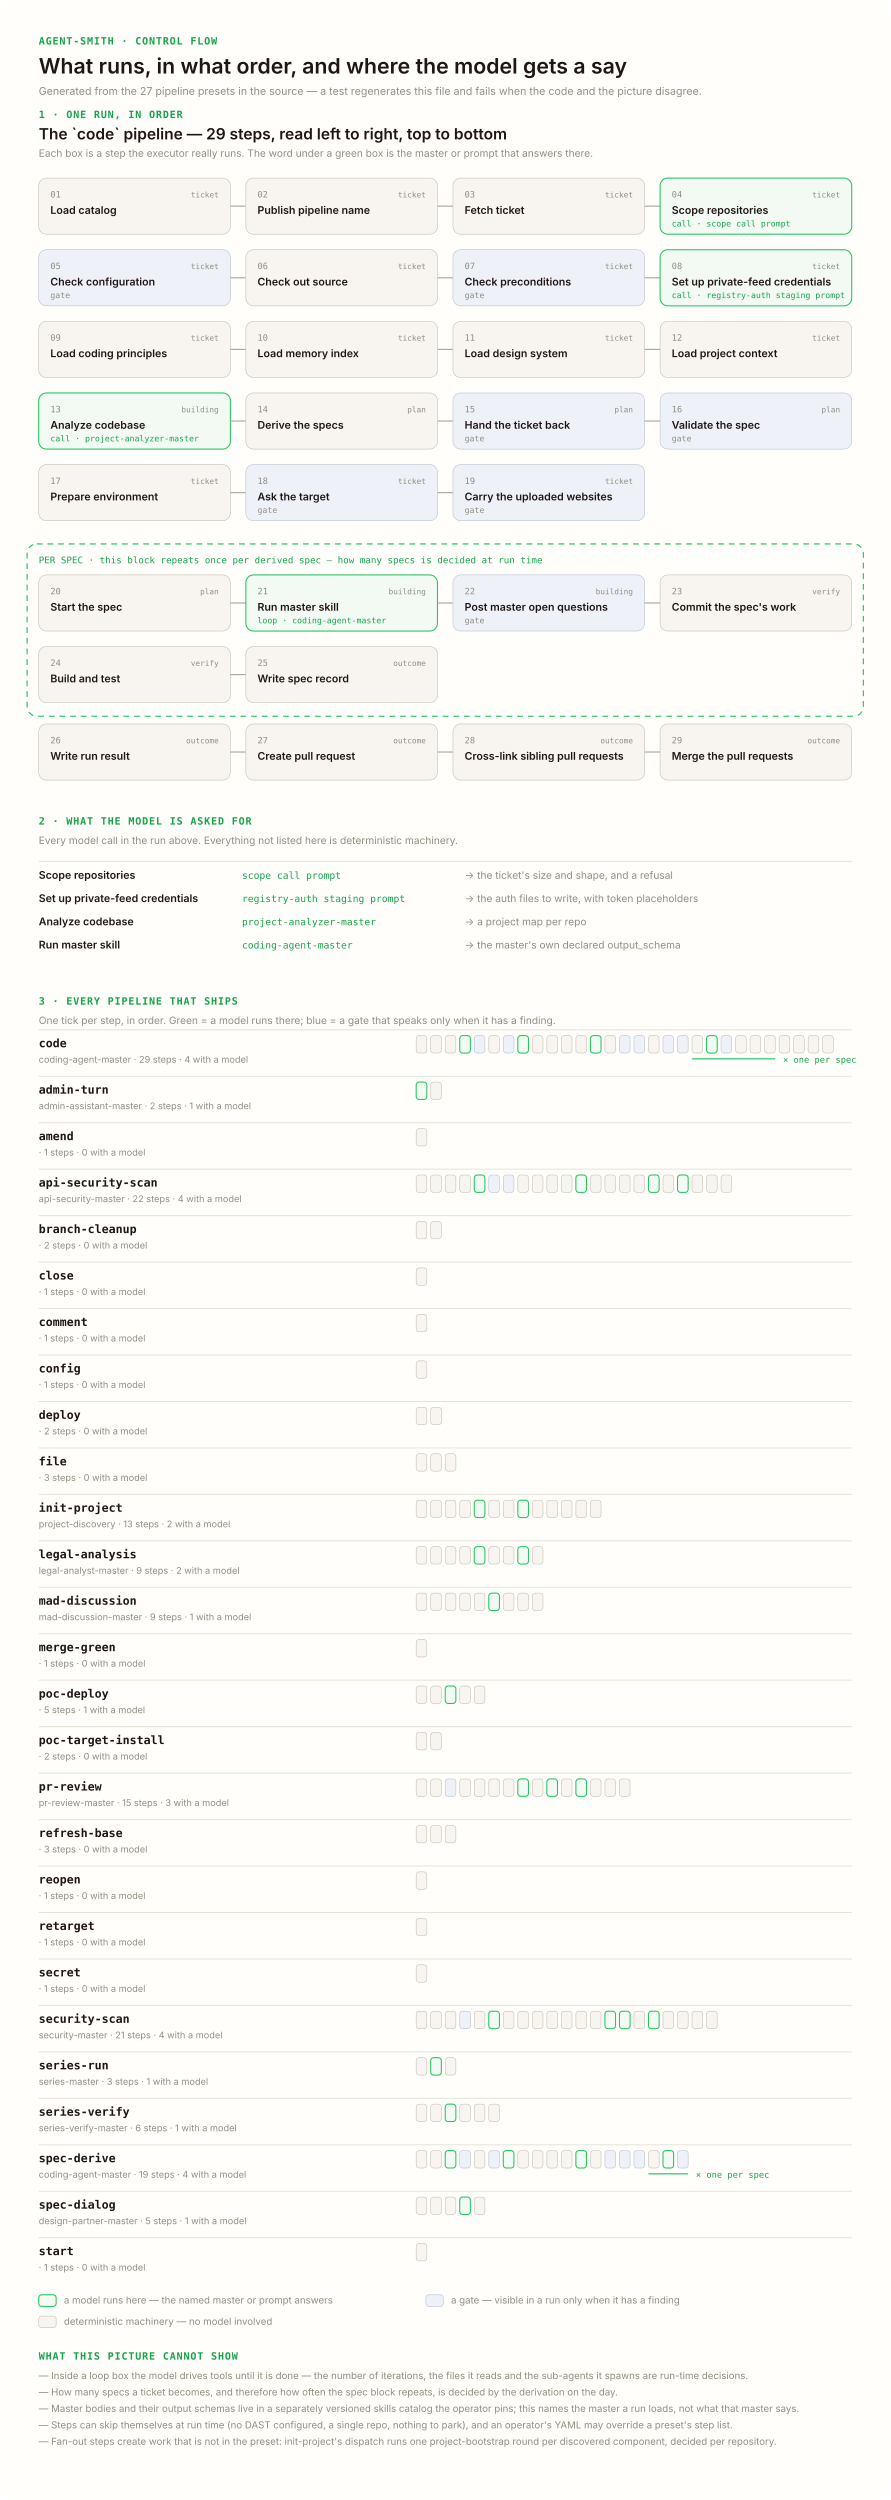
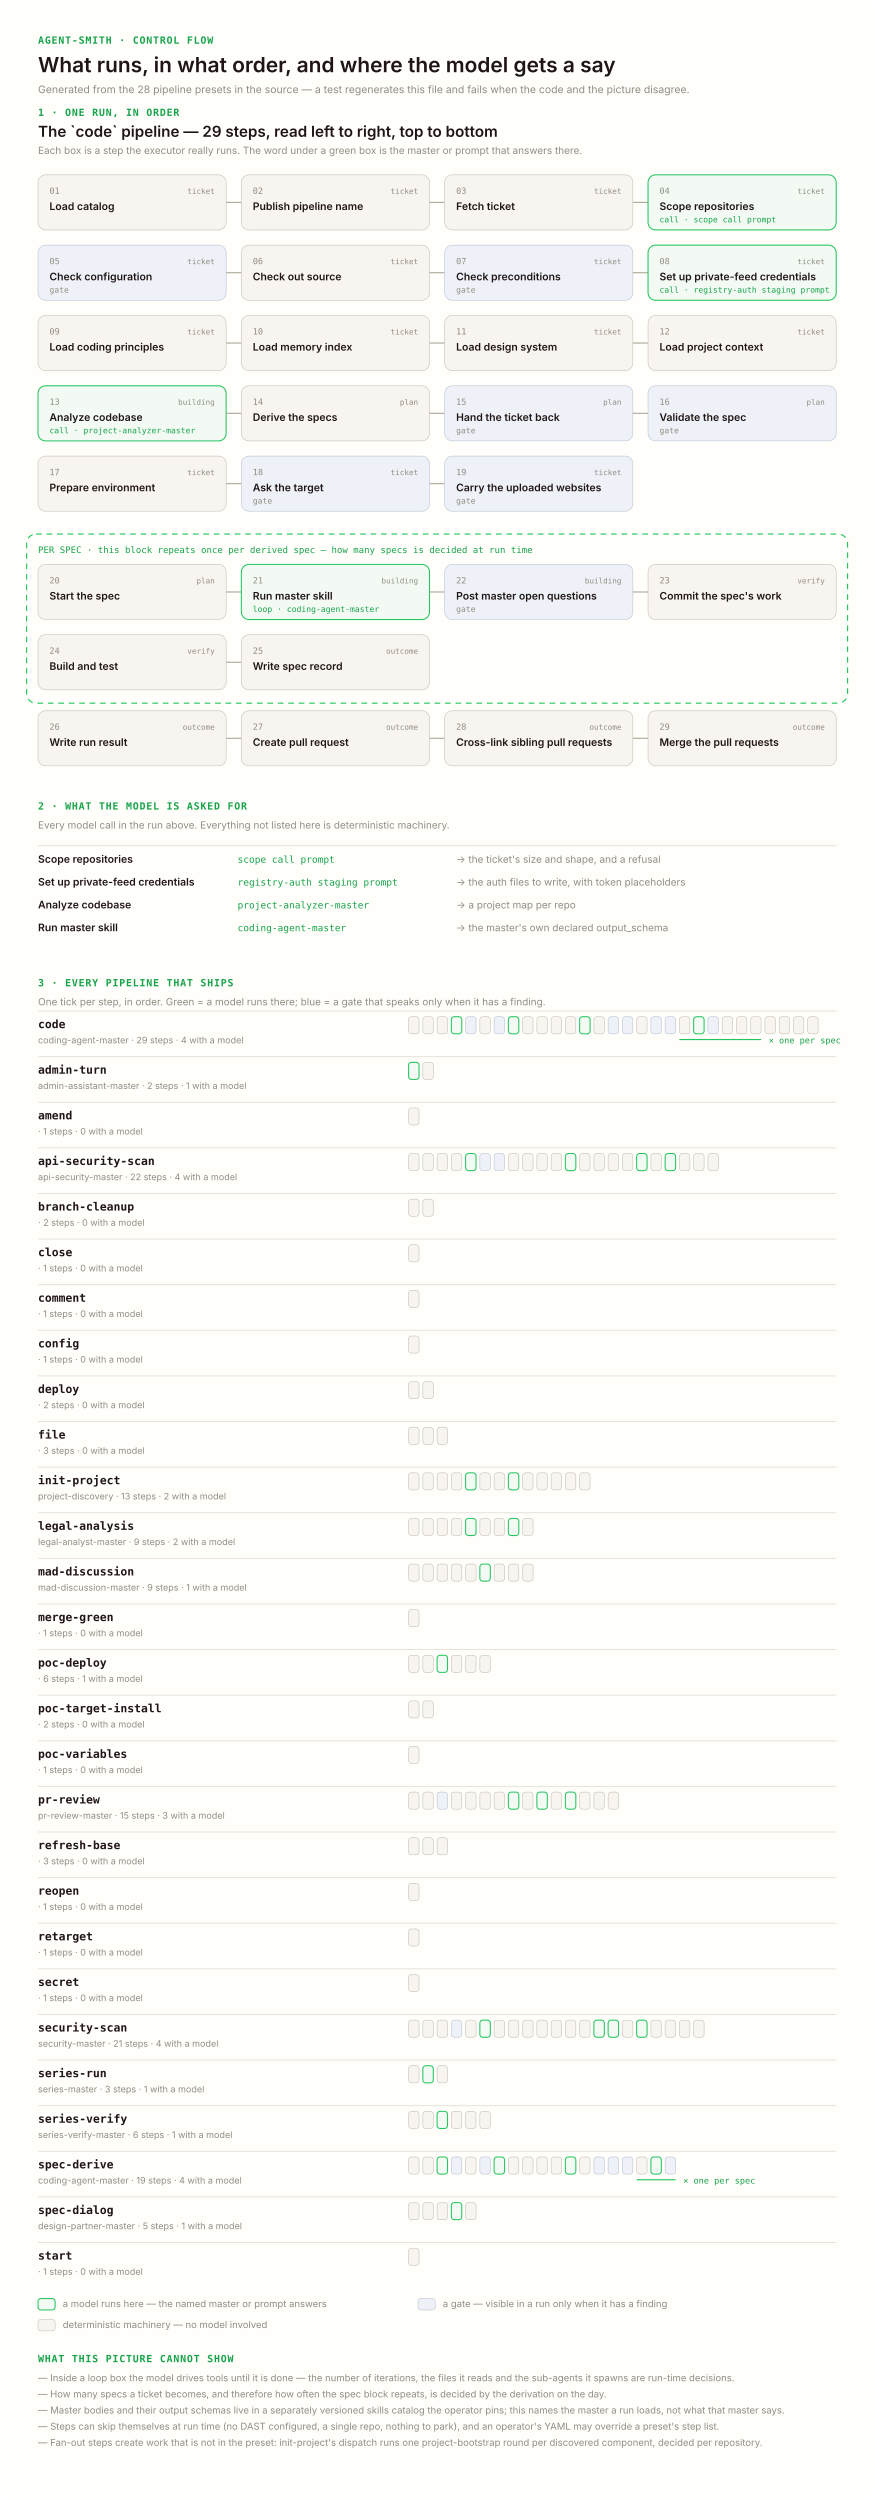
- <svg xmlns="http://www.w3.org/2000/svg" viewBox="0 0 920 2583" role="img" aria-labelledby="cf-title cf-desc">
+ <svg xmlns="http://www.w3.org/2000/svg" viewBox="0 0 920 2631" role="img" aria-labelledby="cf-title cf-desc">
  <style>
    .cf-bg        { fill: #fffefb; }
    .cf-surface   { fill: #f8f4f0; stroke: #c5c0b1; stroke-width: 0.6; }
    .cf-gate      { fill: #eef2f8; stroke: #b7c1d1; stroke-width: 0.6; }
    .cf-model     { fill: #f3faf4; stroke: #22c55e; stroke-width: 1.1; }
    .cf-block     { fill: none;    stroke: #22c55e; stroke-width: 1.2; stroke-dasharray: 6 5; }
    .cf-blockline { stroke: #22c55e; stroke-width: 1.2; }
    .cf-flow      { stroke: #b0a99a; stroke-width: 1.2; }
    .cf-rule      { stroke: #e6e2d8; stroke-width: 1; }
    .cf-text      { fill: #201515; font-family: 'Inter', system-ui, sans-serif; }
    .cf-mute      { fill: #8f8c80; font-family: 'Inter', system-ui, sans-serif; }
    .cf-mono      { fill: #201515; font-family: 'IBM Plex Mono', ui-monospace, monospace; }
    .cf-mono-mute { fill: #8f8c80; font-family: 'IBM Plex Mono', ui-monospace, monospace; }
    .cf-accent    { fill: #16a34a; font-family: 'IBM Plex Mono', ui-monospace, monospace; }
    .cf-tag       { fill: #16a34a; font-family: 'IBM Plex Mono', ui-monospace, monospace; letter-spacing: 0.8px; }
  </style>
-   <rect width="920" height="2583" rx="14" class="cf-bg" />
+   <rect width="920" height="2631" rx="14" class="cf-bg" />
  <text x="40" y="46" class="cf-tag" font-size="10.5" font-weight="600" text-anchor="start">AGENT-SMITH · CONTROL FLOW</text>
  <text x="40" y="76" class="cf-text" font-size="22" font-weight="600" text-anchor="start">What runs, in what order, and where the model gets a say</text>
-   <text x="40" y="98" class="cf-mute" font-size="11" font-weight="400" text-anchor="start">Generated from the 27 pipeline presets in the source — a test regenerates this file and fails when the code and the picture disagree.</text>
+   <text x="40" y="98" class="cf-mute" font-size="11" font-weight="400" text-anchor="start">Generated from the 28 pipeline presets in the source — a test regenerates this file and fails when the code and the picture disagree.</text>
  <text x="40" y="122" class="cf-tag" font-size="10.5" font-weight="600" text-anchor="start">1 · ONE RUN, IN ORDER</text>
  <text x="40" y="144" class="cf-text" font-size="16" font-weight="600" text-anchor="start">The `code` pipeline — 29 steps, read left to right, top to bottom</text>
  <text x="40" y="162" class="cf-mute" font-size="10.5" font-weight="400" text-anchor="start">Each box is a step the executor really runs. The word under a green box is the master or prompt that answers there.</text>
  <rect x="40" y="184" width="198" height="58" rx="8" class="cf-surface" />
  <text x="52" y="204" class="cf-mono-mute" font-size="9" font-weight="400" text-anchor="start">01</text>
  <text x="226" y="204" class="cf-mono-mute" font-size="8" font-weight="400" text-anchor="end">ticket</text>
  <text x="52" y="221" class="cf-text" font-size="11" font-weight="600" text-anchor="start">Load catalog</text>
  <line x1="238" y1="213" x2="254" y2="213" class="cf-flow" />
  <rect x="254" y="184" width="198" height="58" rx="8" class="cf-surface" />
  <text x="266" y="204" class="cf-mono-mute" font-size="9" font-weight="400" text-anchor="start">02</text>
  <text x="440" y="204" class="cf-mono-mute" font-size="8" font-weight="400" text-anchor="end">ticket</text>
  <text x="266" y="221" class="cf-text" font-size="11" font-weight="600" text-anchor="start">Publish pipeline name</text>
  <line x1="452" y1="213" x2="468" y2="213" class="cf-flow" />
  <rect x="468" y="184" width="198" height="58" rx="8" class="cf-surface" />
  <text x="480" y="204" class="cf-mono-mute" font-size="9" font-weight="400" text-anchor="start">03</text>
  <text x="654" y="204" class="cf-mono-mute" font-size="8" font-weight="400" text-anchor="end">ticket</text>
  <text x="480" y="221" class="cf-text" font-size="11" font-weight="600" text-anchor="start">Fetch ticket</text>
  <line x1="666" y1="213" x2="682" y2="213" class="cf-flow" />
  <rect x="682" y="184" width="198" height="58" rx="8" class="cf-model" />
  <text x="694" y="204" class="cf-mono-mute" font-size="9" font-weight="400" text-anchor="start">04</text>
  <text x="868" y="204" class="cf-mono-mute" font-size="8" font-weight="400" text-anchor="end">ticket</text>
  <text x="694" y="221" class="cf-text" font-size="11" font-weight="600" text-anchor="start">Scope repositories</text>
  <text x="694" y="234" class="cf-accent" font-size="8.5" font-weight="400" text-anchor="start">call · scope call prompt</text>
  <rect x="40" y="258" width="198" height="58" rx="8" class="cf-gate" />
  <text x="52" y="278" class="cf-mono-mute" font-size="9" font-weight="400" text-anchor="start">05</text>
  <text x="226" y="278" class="cf-mono-mute" font-size="8" font-weight="400" text-anchor="end">ticket</text>
  <text x="52" y="295" class="cf-text" font-size="11" font-weight="600" text-anchor="start">Check configuration</text>
  <text x="52" y="308" class="cf-mono-mute" font-size="8.5" font-weight="400" text-anchor="start">gate</text>
  <line x1="238" y1="287" x2="254" y2="287" class="cf-flow" />
  <rect x="254" y="258" width="198" height="58" rx="8" class="cf-surface" />
  <text x="266" y="278" class="cf-mono-mute" font-size="9" font-weight="400" text-anchor="start">06</text>
  <text x="440" y="278" class="cf-mono-mute" font-size="8" font-weight="400" text-anchor="end">ticket</text>
  <text x="266" y="295" class="cf-text" font-size="11" font-weight="600" text-anchor="start">Check out source</text>
  <line x1="452" y1="287" x2="468" y2="287" class="cf-flow" />
  <rect x="468" y="258" width="198" height="58" rx="8" class="cf-gate" />
  <text x="480" y="278" class="cf-mono-mute" font-size="9" font-weight="400" text-anchor="start">07</text>
  <text x="654" y="278" class="cf-mono-mute" font-size="8" font-weight="400" text-anchor="end">ticket</text>
  <text x="480" y="295" class="cf-text" font-size="11" font-weight="600" text-anchor="start">Check preconditions</text>
  <text x="480" y="308" class="cf-mono-mute" font-size="8.5" font-weight="400" text-anchor="start">gate</text>
  <line x1="666" y1="287" x2="682" y2="287" class="cf-flow" />
  <rect x="682" y="258" width="198" height="58" rx="8" class="cf-model" />
  <text x="694" y="278" class="cf-mono-mute" font-size="9" font-weight="400" text-anchor="start">08</text>
  <text x="868" y="278" class="cf-mono-mute" font-size="8" font-weight="400" text-anchor="end">ticket</text>
  <text x="694" y="295" class="cf-text" font-size="11" font-weight="600" text-anchor="start">Set up private-feed credentials</text>
  <text x="694" y="308" class="cf-accent" font-size="8.5" font-weight="400" text-anchor="start">call · registry-auth staging prompt</text>
  <rect x="40" y="332" width="198" height="58" rx="8" class="cf-surface" />
  <text x="52" y="352" class="cf-mono-mute" font-size="9" font-weight="400" text-anchor="start">09</text>
  <text x="226" y="352" class="cf-mono-mute" font-size="8" font-weight="400" text-anchor="end">ticket</text>
  <text x="52" y="369" class="cf-text" font-size="11" font-weight="600" text-anchor="start">Load coding principles</text>
  <line x1="238" y1="361" x2="254" y2="361" class="cf-flow" />
  <rect x="254" y="332" width="198" height="58" rx="8" class="cf-surface" />
  <text x="266" y="352" class="cf-mono-mute" font-size="9" font-weight="400" text-anchor="start">10</text>
  <text x="440" y="352" class="cf-mono-mute" font-size="8" font-weight="400" text-anchor="end">ticket</text>
  <text x="266" y="369" class="cf-text" font-size="11" font-weight="600" text-anchor="start">Load memory index</text>
  <line x1="452" y1="361" x2="468" y2="361" class="cf-flow" />
  <rect x="468" y="332" width="198" height="58" rx="8" class="cf-surface" />
  <text x="480" y="352" class="cf-mono-mute" font-size="9" font-weight="400" text-anchor="start">11</text>
  <text x="654" y="352" class="cf-mono-mute" font-size="8" font-weight="400" text-anchor="end">ticket</text>
  <text x="480" y="369" class="cf-text" font-size="11" font-weight="600" text-anchor="start">Load design system</text>
  <line x1="666" y1="361" x2="682" y2="361" class="cf-flow" />
  <rect x="682" y="332" width="198" height="58" rx="8" class="cf-surface" />
  <text x="694" y="352" class="cf-mono-mute" font-size="9" font-weight="400" text-anchor="start">12</text>
  <text x="868" y="352" class="cf-mono-mute" font-size="8" font-weight="400" text-anchor="end">ticket</text>
  <text x="694" y="369" class="cf-text" font-size="11" font-weight="600" text-anchor="start">Load project context</text>
  <rect x="40" y="406" width="198" height="58" rx="8" class="cf-model" />
  <text x="52" y="426" class="cf-mono-mute" font-size="9" font-weight="400" text-anchor="start">13</text>
  <text x="226" y="426" class="cf-mono-mute" font-size="8" font-weight="400" text-anchor="end">building</text>
  <text x="52" y="443" class="cf-text" font-size="11" font-weight="600" text-anchor="start">Analyze codebase</text>
  <text x="52" y="456" class="cf-accent" font-size="8.5" font-weight="400" text-anchor="start">call · project-analyzer-master</text>
  <line x1="238" y1="435" x2="254" y2="435" class="cf-flow" />
  <rect x="254" y="406" width="198" height="58" rx="8" class="cf-surface" />
  <text x="266" y="426" class="cf-mono-mute" font-size="9" font-weight="400" text-anchor="start">14</text>
  <text x="440" y="426" class="cf-mono-mute" font-size="8" font-weight="400" text-anchor="end">plan</text>
  <text x="266" y="443" class="cf-text" font-size="11" font-weight="600" text-anchor="start">Derive the specs</text>
  <line x1="452" y1="435" x2="468" y2="435" class="cf-flow" />
  <rect x="468" y="406" width="198" height="58" rx="8" class="cf-gate" />
  <text x="480" y="426" class="cf-mono-mute" font-size="9" font-weight="400" text-anchor="start">15</text>
  <text x="654" y="426" class="cf-mono-mute" font-size="8" font-weight="400" text-anchor="end">plan</text>
  <text x="480" y="443" class="cf-text" font-size="11" font-weight="600" text-anchor="start">Hand the ticket back</text>
  <text x="480" y="456" class="cf-mono-mute" font-size="8.5" font-weight="400" text-anchor="start">gate</text>
  <line x1="666" y1="435" x2="682" y2="435" class="cf-flow" />
  <rect x="682" y="406" width="198" height="58" rx="8" class="cf-gate" />
  <text x="694" y="426" class="cf-mono-mute" font-size="9" font-weight="400" text-anchor="start">16</text>
  <text x="868" y="426" class="cf-mono-mute" font-size="8" font-weight="400" text-anchor="end">plan</text>
  <text x="694" y="443" class="cf-text" font-size="11" font-weight="600" text-anchor="start">Validate the spec</text>
  <text x="694" y="456" class="cf-mono-mute" font-size="8.5" font-weight="400" text-anchor="start">gate</text>
  <rect x="40" y="480" width="198" height="58" rx="8" class="cf-surface" />
  <text x="52" y="500" class="cf-mono-mute" font-size="9" font-weight="400" text-anchor="start">17</text>
  <text x="226" y="500" class="cf-mono-mute" font-size="8" font-weight="400" text-anchor="end">ticket</text>
  <text x="52" y="517" class="cf-text" font-size="11" font-weight="600" text-anchor="start">Prepare environment</text>
  <line x1="238" y1="509" x2="254" y2="509" class="cf-flow" />
  <rect x="254" y="480" width="198" height="58" rx="8" class="cf-gate" />
  <text x="266" y="500" class="cf-mono-mute" font-size="9" font-weight="400" text-anchor="start">18</text>
  <text x="440" y="500" class="cf-mono-mute" font-size="8" font-weight="400" text-anchor="end">ticket</text>
  <text x="266" y="517" class="cf-text" font-size="11" font-weight="600" text-anchor="start">Ask the target</text>
  <text x="266" y="530" class="cf-mono-mute" font-size="8.5" font-weight="400" text-anchor="start">gate</text>
  <line x1="452" y1="509" x2="468" y2="509" class="cf-flow" />
  <rect x="468" y="480" width="198" height="58" rx="8" class="cf-gate" />
  <text x="480" y="500" class="cf-mono-mute" font-size="9" font-weight="400" text-anchor="start">19</text>
  <text x="654" y="500" class="cf-mono-mute" font-size="8" font-weight="400" text-anchor="end">ticket</text>
  <text x="480" y="517" class="cf-text" font-size="11" font-weight="600" text-anchor="start">Carry the uploaded websites</text>
  <text x="480" y="530" class="cf-mono-mute" font-size="8.5" font-weight="400" text-anchor="start">gate</text>
  <rect x="28" y="562" width="864" height="178" rx="10" class="cf-block" />
  <text x="40" y="582" class="cf-accent" font-size="9.5" font-weight="400" text-anchor="start">PER SPEC · this block repeats once per derived spec — how many specs is decided at run time</text>
  <rect x="40" y="594" width="198" height="58" rx="8" class="cf-surface" />
  <text x="52" y="614" class="cf-mono-mute" font-size="9" font-weight="400" text-anchor="start">20</text>
  <text x="226" y="614" class="cf-mono-mute" font-size="8" font-weight="400" text-anchor="end">plan</text>
  <text x="52" y="631" class="cf-text" font-size="11" font-weight="600" text-anchor="start">Start the spec</text>
  <line x1="238" y1="623" x2="254" y2="623" class="cf-flow" />
  <rect x="254" y="594" width="198" height="58" rx="8" class="cf-model" />
  <text x="266" y="614" class="cf-mono-mute" font-size="9" font-weight="400" text-anchor="start">21</text>
  <text x="440" y="614" class="cf-mono-mute" font-size="8" font-weight="400" text-anchor="end">building</text>
  <text x="266" y="631" class="cf-text" font-size="11" font-weight="600" text-anchor="start">Run master skill</text>
  <text x="266" y="644" class="cf-accent" font-size="8.5" font-weight="400" text-anchor="start">loop · coding-agent-master</text>
  <line x1="452" y1="623" x2="468" y2="623" class="cf-flow" />
  <rect x="468" y="594" width="198" height="58" rx="8" class="cf-gate" />
  <text x="480" y="614" class="cf-mono-mute" font-size="9" font-weight="400" text-anchor="start">22</text>
  <text x="654" y="614" class="cf-mono-mute" font-size="8" font-weight="400" text-anchor="end">building</text>
  <text x="480" y="631" class="cf-text" font-size="11" font-weight="600" text-anchor="start">Post master open questions</text>
  <text x="480" y="644" class="cf-mono-mute" font-size="8.5" font-weight="400" text-anchor="start">gate</text>
  <line x1="666" y1="623" x2="682" y2="623" class="cf-flow" />
  <rect x="682" y="594" width="198" height="58" rx="8" class="cf-surface" />
  <text x="694" y="614" class="cf-mono-mute" font-size="9" font-weight="400" text-anchor="start">23</text>
  <text x="868" y="614" class="cf-mono-mute" font-size="8" font-weight="400" text-anchor="end">verify</text>
  <text x="694" y="631" class="cf-text" font-size="11" font-weight="600" text-anchor="start">Commit the spec's work</text>
  <rect x="40" y="668" width="198" height="58" rx="8" class="cf-surface" />
  <text x="52" y="688" class="cf-mono-mute" font-size="9" font-weight="400" text-anchor="start">24</text>
  <text x="226" y="688" class="cf-mono-mute" font-size="8" font-weight="400" text-anchor="end">verify</text>
  <text x="52" y="705" class="cf-text" font-size="11" font-weight="600" text-anchor="start">Build and test</text>
  <line x1="238" y1="697" x2="254" y2="697" class="cf-flow" />
  <rect x="254" y="668" width="198" height="58" rx="8" class="cf-surface" />
  <text x="266" y="688" class="cf-mono-mute" font-size="9" font-weight="400" text-anchor="start">25</text>
  <text x="440" y="688" class="cf-mono-mute" font-size="8" font-weight="400" text-anchor="end">outcome</text>
  <text x="266" y="705" class="cf-text" font-size="11" font-weight="600" text-anchor="start">Write spec record</text>
  <rect x="40" y="748" width="198" height="58" rx="8" class="cf-surface" />
  <text x="52" y="768" class="cf-mono-mute" font-size="9" font-weight="400" text-anchor="start">26</text>
  <text x="226" y="768" class="cf-mono-mute" font-size="8" font-weight="400" text-anchor="end">outcome</text>
  <text x="52" y="785" class="cf-text" font-size="11" font-weight="600" text-anchor="start">Write run result</text>
  <line x1="238" y1="777" x2="254" y2="777" class="cf-flow" />
  <rect x="254" y="748" width="198" height="58" rx="8" class="cf-surface" />
  <text x="266" y="768" class="cf-mono-mute" font-size="9" font-weight="400" text-anchor="start">27</text>
  <text x="440" y="768" class="cf-mono-mute" font-size="8" font-weight="400" text-anchor="end">outcome</text>
  <text x="266" y="785" class="cf-text" font-size="11" font-weight="600" text-anchor="start">Create pull request</text>
  <line x1="452" y1="777" x2="468" y2="777" class="cf-flow" />
  <rect x="468" y="748" width="198" height="58" rx="8" class="cf-surface" />
  <text x="480" y="768" class="cf-mono-mute" font-size="9" font-weight="400" text-anchor="start">28</text>
  <text x="654" y="768" class="cf-mono-mute" font-size="8" font-weight="400" text-anchor="end">outcome</text>
  <text x="480" y="785" class="cf-text" font-size="11" font-weight="600" text-anchor="start">Cross-link sibling pull requests</text>
  <line x1="666" y1="777" x2="682" y2="777" class="cf-flow" />
  <rect x="682" y="748" width="198" height="58" rx="8" class="cf-surface" />
  <text x="694" y="768" class="cf-mono-mute" font-size="9" font-weight="400" text-anchor="start">29</text>
  <text x="868" y="768" class="cf-mono-mute" font-size="8" font-weight="400" text-anchor="end">outcome</text>
  <text x="694" y="785" class="cf-text" font-size="11" font-weight="600" text-anchor="start">Merge the pull requests</text>
  <text x="40" y="852" class="cf-tag" font-size="10.5" font-weight="600" text-anchor="start">2 · WHAT THE MODEL IS ASKED FOR</text>
  <text x="40" y="872" class="cf-mute" font-size="10.5" font-weight="400" text-anchor="start">Every model call in the run above. Everything not listed here is deterministic machinery.</text>
  <line x1="40" y1="890" x2="880" y2="890" class="cf-rule" />
  <text x="40" y="908" class="cf-text" font-size="11" font-weight="600" text-anchor="start">Scope repositories</text>
  <text x="250" y="908" class="cf-accent" font-size="10" font-weight="400" text-anchor="start">scope call prompt</text>
  <text x="480" y="908" class="cf-mute" font-size="10.5" font-weight="400" text-anchor="start">→ the ticket's size and shape, and a refusal</text>
  <text x="40" y="932" class="cf-text" font-size="11" font-weight="600" text-anchor="start">Set up private-feed credentials</text>
  <text x="250" y="932" class="cf-accent" font-size="10" font-weight="400" text-anchor="start">registry-auth staging prompt</text>
  <text x="480" y="932" class="cf-mute" font-size="10.5" font-weight="400" text-anchor="start">→ the auth files to write, with token placeholders</text>
  <text x="40" y="956" class="cf-text" font-size="11" font-weight="600" text-anchor="start">Analyze codebase</text>
  <text x="250" y="956" class="cf-accent" font-size="10" font-weight="400" text-anchor="start">project-analyzer-master</text>
  <text x="480" y="956" class="cf-mute" font-size="10.5" font-weight="400" text-anchor="start">→ a project map per repo</text>
  <text x="40" y="980" class="cf-text" font-size="11" font-weight="600" text-anchor="start">Run master skill</text>
  <text x="250" y="980" class="cf-accent" font-size="10" font-weight="400" text-anchor="start">coding-agent-master</text>
  <text x="480" y="980" class="cf-mute" font-size="10.5" font-weight="400" text-anchor="start">→ the master's own declared output_schema</text>
  <text x="40" y="1038" class="cf-tag" font-size="10.5" font-weight="600" text-anchor="start">3 · EVERY PIPELINE THAT SHIPS</text>
  <text x="40" y="1058" class="cf-mute" font-size="10.5" font-weight="400" text-anchor="start">One tick per step, in order. Green = a model runs there; blue = a gate that speaks only when it has a finding.</text>
  <line x1="40" y1="1064" x2="880" y2="1064" class="cf-rule" />
  <text x="40" y="1082" class="cf-mono" font-size="12" font-weight="600" text-anchor="start">code</text>
  <text x="40" y="1098" class="cf-mute" font-size="9.5" font-weight="400" text-anchor="start">coding-agent-master · 29 steps · 4 with a model</text>
  <rect x="430" y="1070" width="11" height="18" rx="3" class="cf-surface" />
  <rect x="445" y="1070" width="11" height="18" rx="3" class="cf-surface" />
  <rect x="460" y="1070" width="11" height="18" rx="3" class="cf-surface" />
  <rect x="475" y="1070" width="11" height="18" rx="3" class="cf-model" />
  <rect x="490" y="1070" width="11" height="18" rx="3" class="cf-gate" />
  <rect x="505" y="1070" width="11" height="18" rx="3" class="cf-surface" />
  <rect x="520" y="1070" width="11" height="18" rx="3" class="cf-gate" />
  <rect x="535" y="1070" width="11" height="18" rx="3" class="cf-model" />
  <rect x="550" y="1070" width="11" height="18" rx="3" class="cf-surface" />
  <rect x="565" y="1070" width="11" height="18" rx="3" class="cf-surface" />
  <rect x="580" y="1070" width="11" height="18" rx="3" class="cf-surface" />
  <rect x="595" y="1070" width="11" height="18" rx="3" class="cf-surface" />
  <rect x="610" y="1070" width="11" height="18" rx="3" class="cf-model" />
  <rect x="625" y="1070" width="11" height="18" rx="3" class="cf-surface" />
  <rect x="640" y="1070" width="11" height="18" rx="3" class="cf-gate" />
  <rect x="655" y="1070" width="11" height="18" rx="3" class="cf-gate" />
  <rect x="670" y="1070" width="11" height="18" rx="3" class="cf-surface" />
  <rect x="685" y="1070" width="11" height="18" rx="3" class="cf-gate" />
  <rect x="700" y="1070" width="11" height="18" rx="3" class="cf-gate" />
  <rect x="715" y="1070" width="11" height="18" rx="3" class="cf-surface" />
  <rect x="730" y="1070" width="11" height="18" rx="3" class="cf-model" />
  <rect x="745" y="1070" width="11" height="18" rx="3" class="cf-gate" />
  <rect x="760" y="1070" width="11" height="18" rx="3" class="cf-surface" />
  <rect x="775" y="1070" width="11" height="18" rx="3" class="cf-surface" />
  <rect x="790" y="1070" width="11" height="18" rx="3" class="cf-surface" />
  <rect x="805" y="1070" width="11" height="18" rx="3" class="cf-surface" />
  <rect x="820" y="1070" width="11" height="18" rx="3" class="cf-surface" />
  <rect x="835" y="1070" width="11" height="18" rx="3" class="cf-surface" />
  <rect x="850" y="1070" width="11" height="18" rx="3" class="cf-surface" />
  <line x1="715" y1="1094" x2="801" y2="1094" class="cf-blockline" />
  <text x="809" y="1098" class="cf-accent" font-size="9" font-weight="400" text-anchor="start">× one per spec</text>
  <line x1="40" y1="1112" x2="880" y2="1112" class="cf-rule" />
  <text x="40" y="1130" class="cf-mono" font-size="12" font-weight="600" text-anchor="start">admin-turn</text>
  <text x="40" y="1146" class="cf-mute" font-size="9.5" font-weight="400" text-anchor="start">admin-assistant-master · 2 steps · 1 with a model</text>
  <rect x="430" y="1118" width="11" height="18" rx="3" class="cf-model" />
  <rect x="445" y="1118" width="11" height="18" rx="3" class="cf-surface" />
  <line x1="40" y1="1160" x2="880" y2="1160" class="cf-rule" />
  <text x="40" y="1178" class="cf-mono" font-size="12" font-weight="600" text-anchor="start">amend</text>
  <text x="40" y="1194" class="cf-mute" font-size="9.5" font-weight="400" text-anchor="start"> · 1 steps · 0 with a model</text>
  <rect x="430" y="1166" width="11" height="18" rx="3" class="cf-surface" />
  <line x1="40" y1="1208" x2="880" y2="1208" class="cf-rule" />
  <text x="40" y="1226" class="cf-mono" font-size="12" font-weight="600" text-anchor="start">api-security-scan</text>
  <text x="40" y="1242" class="cf-mute" font-size="9.5" font-weight="400" text-anchor="start">api-security-master · 22 steps · 4 with a model</text>
  <rect x="430" y="1214" width="11" height="18" rx="3" class="cf-surface" />
  <rect x="445" y="1214" width="11" height="18" rx="3" class="cf-surface" />
  <rect x="460" y="1214" width="11" height="18" rx="3" class="cf-surface" />
  <rect x="475" y="1214" width="11" height="18" rx="3" class="cf-surface" />
  <rect x="490" y="1214" width="11" height="18" rx="3" class="cf-model" />
  <rect x="505" y="1214" width="11" height="18" rx="3" class="cf-gate" />
  <rect x="520" y="1214" width="11" height="18" rx="3" class="cf-gate" />
  <rect x="535" y="1214" width="11" height="18" rx="3" class="cf-surface" />
  <rect x="550" y="1214" width="11" height="18" rx="3" class="cf-surface" />
  <rect x="565" y="1214" width="11" height="18" rx="3" class="cf-surface" />
  <rect x="580" y="1214" width="11" height="18" rx="3" class="cf-surface" />
  <rect x="595" y="1214" width="11" height="18" rx="3" class="cf-model" />
  <rect x="610" y="1214" width="11" height="18" rx="3" class="cf-surface" />
  <rect x="625" y="1214" width="11" height="18" rx="3" class="cf-surface" />
  <rect x="640" y="1214" width="11" height="18" rx="3" class="cf-surface" />
  <rect x="655" y="1214" width="11" height="18" rx="3" class="cf-surface" />
  <rect x="670" y="1214" width="11" height="18" rx="3" class="cf-model" />
  <rect x="685" y="1214" width="11" height="18" rx="3" class="cf-surface" />
  <rect x="700" y="1214" width="11" height="18" rx="3" class="cf-model" />
  <rect x="715" y="1214" width="11" height="18" rx="3" class="cf-surface" />
  <rect x="730" y="1214" width="11" height="18" rx="3" class="cf-surface" />
  <rect x="745" y="1214" width="11" height="18" rx="3" class="cf-surface" />
  <line x1="40" y1="1256" x2="880" y2="1256" class="cf-rule" />
  <text x="40" y="1274" class="cf-mono" font-size="12" font-weight="600" text-anchor="start">branch-cleanup</text>
  <text x="40" y="1290" class="cf-mute" font-size="9.5" font-weight="400" text-anchor="start"> · 2 steps · 0 with a model</text>
  <rect x="430" y="1262" width="11" height="18" rx="3" class="cf-surface" />
  <rect x="445" y="1262" width="11" height="18" rx="3" class="cf-surface" />
  <line x1="40" y1="1304" x2="880" y2="1304" class="cf-rule" />
  <text x="40" y="1322" class="cf-mono" font-size="12" font-weight="600" text-anchor="start">close</text>
  <text x="40" y="1338" class="cf-mute" font-size="9.5" font-weight="400" text-anchor="start"> · 1 steps · 0 with a model</text>
  <rect x="430" y="1310" width="11" height="18" rx="3" class="cf-surface" />
  <line x1="40" y1="1352" x2="880" y2="1352" class="cf-rule" />
  <text x="40" y="1370" class="cf-mono" font-size="12" font-weight="600" text-anchor="start">comment</text>
  <text x="40" y="1386" class="cf-mute" font-size="9.5" font-weight="400" text-anchor="start"> · 1 steps · 0 with a model</text>
  <rect x="430" y="1358" width="11" height="18" rx="3" class="cf-surface" />
  <line x1="40" y1="1400" x2="880" y2="1400" class="cf-rule" />
  <text x="40" y="1418" class="cf-mono" font-size="12" font-weight="600" text-anchor="start">config</text>
  <text x="40" y="1434" class="cf-mute" font-size="9.5" font-weight="400" text-anchor="start"> · 1 steps · 0 with a model</text>
  <rect x="430" y="1406" width="11" height="18" rx="3" class="cf-surface" />
  <line x1="40" y1="1448" x2="880" y2="1448" class="cf-rule" />
  <text x="40" y="1466" class="cf-mono" font-size="12" font-weight="600" text-anchor="start">deploy</text>
  <text x="40" y="1482" class="cf-mute" font-size="9.5" font-weight="400" text-anchor="start"> · 2 steps · 0 with a model</text>
  <rect x="430" y="1454" width="11" height="18" rx="3" class="cf-surface" />
  <rect x="445" y="1454" width="11" height="18" rx="3" class="cf-surface" />
  <line x1="40" y1="1496" x2="880" y2="1496" class="cf-rule" />
  <text x="40" y="1514" class="cf-mono" font-size="12" font-weight="600" text-anchor="start">file</text>
  <text x="40" y="1530" class="cf-mute" font-size="9.5" font-weight="400" text-anchor="start"> · 3 steps · 0 with a model</text>
  <rect x="430" y="1502" width="11" height="18" rx="3" class="cf-surface" />
  <rect x="445" y="1502" width="11" height="18" rx="3" class="cf-surface" />
  <rect x="460" y="1502" width="11" height="18" rx="3" class="cf-surface" />
  <line x1="40" y1="1544" x2="880" y2="1544" class="cf-rule" />
  <text x="40" y="1562" class="cf-mono" font-size="12" font-weight="600" text-anchor="start">init-project</text>
  <text x="40" y="1578" class="cf-mute" font-size="9.5" font-weight="400" text-anchor="start">project-discovery · 13 steps · 2 with a model</text>
  <rect x="430" y="1550" width="11" height="18" rx="3" class="cf-surface" />
  <rect x="445" y="1550" width="11" height="18" rx="3" class="cf-surface" />
  <rect x="460" y="1550" width="11" height="18" rx="3" class="cf-surface" />
  <rect x="475" y="1550" width="11" height="18" rx="3" class="cf-surface" />
  <rect x="490" y="1550" width="11" height="18" rx="3" class="cf-model" />
  <rect x="505" y="1550" width="11" height="18" rx="3" class="cf-surface" />
  <rect x="520" y="1550" width="11" height="18" rx="3" class="cf-surface" />
  <rect x="535" y="1550" width="11" height="18" rx="3" class="cf-model" />
  <rect x="550" y="1550" width="11" height="18" rx="3" class="cf-surface" />
  <rect x="565" y="1550" width="11" height="18" rx="3" class="cf-surface" />
  <rect x="580" y="1550" width="11" height="18" rx="3" class="cf-surface" />
  <rect x="595" y="1550" width="11" height="18" rx="3" class="cf-surface" />
  <rect x="610" y="1550" width="11" height="18" rx="3" class="cf-surface" />
  <line x1="40" y1="1592" x2="880" y2="1592" class="cf-rule" />
  <text x="40" y="1610" class="cf-mono" font-size="12" font-weight="600" text-anchor="start">legal-analysis</text>
  <text x="40" y="1626" class="cf-mute" font-size="9.5" font-weight="400" text-anchor="start">legal-analyst-master · 9 steps · 2 with a model</text>
  <rect x="430" y="1598" width="11" height="18" rx="3" class="cf-surface" />
  <rect x="445" y="1598" width="11" height="18" rx="3" class="cf-surface" />
  <rect x="460" y="1598" width="11" height="18" rx="3" class="cf-surface" />
  <rect x="475" y="1598" width="11" height="18" rx="3" class="cf-surface" />
  <rect x="490" y="1598" width="11" height="18" rx="3" class="cf-model" />
  <rect x="505" y="1598" width="11" height="18" rx="3" class="cf-surface" />
  <rect x="520" y="1598" width="11" height="18" rx="3" class="cf-surface" />
  <rect x="535" y="1598" width="11" height="18" rx="3" class="cf-model" />
  <rect x="550" y="1598" width="11" height="18" rx="3" class="cf-surface" />
  <line x1="40" y1="1640" x2="880" y2="1640" class="cf-rule" />
  <text x="40" y="1658" class="cf-mono" font-size="12" font-weight="600" text-anchor="start">mad-discussion</text>
  <text x="40" y="1674" class="cf-mute" font-size="9.5" font-weight="400" text-anchor="start">mad-discussion-master · 9 steps · 1 with a model</text>
  <rect x="430" y="1646" width="11" height="18" rx="3" class="cf-surface" />
  <rect x="445" y="1646" width="11" height="18" rx="3" class="cf-surface" />
  <rect x="460" y="1646" width="11" height="18" rx="3" class="cf-surface" />
  <rect x="475" y="1646" width="11" height="18" rx="3" class="cf-surface" />
  <rect x="490" y="1646" width="11" height="18" rx="3" class="cf-surface" />
  <rect x="505" y="1646" width="11" height="18" rx="3" class="cf-model" />
  <rect x="520" y="1646" width="11" height="18" rx="3" class="cf-surface" />
  <rect x="535" y="1646" width="11" height="18" rx="3" class="cf-surface" />
  <rect x="550" y="1646" width="11" height="18" rx="3" class="cf-surface" />
  <line x1="40" y1="1688" x2="880" y2="1688" class="cf-rule" />
  <text x="40" y="1706" class="cf-mono" font-size="12" font-weight="600" text-anchor="start">merge-green</text>
  <text x="40" y="1722" class="cf-mute" font-size="9.5" font-weight="400" text-anchor="start"> · 1 steps · 0 with a model</text>
  <rect x="430" y="1694" width="11" height="18" rx="3" class="cf-surface" />
  <line x1="40" y1="1736" x2="880" y2="1736" class="cf-rule" />
  <text x="40" y="1754" class="cf-mono" font-size="12" font-weight="600" text-anchor="start">poc-deploy</text>
-   <text x="40" y="1770" class="cf-mute" font-size="9.5" font-weight="400" text-anchor="start"> · 5 steps · 1 with a model</text>
+   <text x="40" y="1770" class="cf-mute" font-size="9.5" font-weight="400" text-anchor="start"> · 6 steps · 1 with a model</text>
  <rect x="430" y="1742" width="11" height="18" rx="3" class="cf-surface" />
  <rect x="445" y="1742" width="11" height="18" rx="3" class="cf-surface" />
  <rect x="460" y="1742" width="11" height="18" rx="3" class="cf-model" />
  <rect x="475" y="1742" width="11" height="18" rx="3" class="cf-surface" />
  <rect x="490" y="1742" width="11" height="18" rx="3" class="cf-surface" />
+   <rect x="505" y="1742" width="11" height="18" rx="3" class="cf-surface" />
  <line x1="40" y1="1784" x2="880" y2="1784" class="cf-rule" />
  <text x="40" y="1802" class="cf-mono" font-size="12" font-weight="600" text-anchor="start">poc-target-install</text>
  <text x="40" y="1818" class="cf-mute" font-size="9.5" font-weight="400" text-anchor="start"> · 2 steps · 0 with a model</text>
  <rect x="430" y="1790" width="11" height="18" rx="3" class="cf-surface" />
  <rect x="445" y="1790" width="11" height="18" rx="3" class="cf-surface" />
  <line x1="40" y1="1832" x2="880" y2="1832" class="cf-rule" />
-   <text x="40" y="1850" class="cf-mono" font-size="12" font-weight="600" text-anchor="start">pr-review</text>
-   <text x="40" y="1866" class="cf-mute" font-size="9.5" font-weight="400" text-anchor="start">pr-review-master · 15 steps · 3 with a model</text>
+   <text x="40" y="1850" class="cf-mono" font-size="12" font-weight="600" text-anchor="start">poc-variables</text>
+   <text x="40" y="1866" class="cf-mute" font-size="9.5" font-weight="400" text-anchor="start"> · 1 steps · 0 with a model</text>
  <rect x="430" y="1838" width="11" height="18" rx="3" class="cf-surface" />
-   <rect x="445" y="1838" width="11" height="18" rx="3" class="cf-surface" />
-   <rect x="460" y="1838" width="11" height="18" rx="3" class="cf-gate" />
-   <rect x="475" y="1838" width="11" height="18" rx="3" class="cf-surface" />
-   <rect x="490" y="1838" width="11" height="18" rx="3" class="cf-surface" />
-   <rect x="505" y="1838" width="11" height="18" rx="3" class="cf-surface" />
-   <rect x="520" y="1838" width="11" height="18" rx="3" class="cf-surface" />
-   <rect x="535" y="1838" width="11" height="18" rx="3" class="cf-model" />
-   <rect x="550" y="1838" width="11" height="18" rx="3" class="cf-surface" />
-   <rect x="565" y="1838" width="11" height="18" rx="3" class="cf-model" />
-   <rect x="580" y="1838" width="11" height="18" rx="3" class="cf-surface" />
-   <rect x="595" y="1838" width="11" height="18" rx="3" class="cf-model" />
-   <rect x="610" y="1838" width="11" height="18" rx="3" class="cf-surface" />
-   <rect x="625" y="1838" width="11" height="18" rx="3" class="cf-surface" />
-   <rect x="640" y="1838" width="11" height="18" rx="3" class="cf-surface" />
  <line x1="40" y1="1880" x2="880" y2="1880" class="cf-rule" />
-   <text x="40" y="1898" class="cf-mono" font-size="12" font-weight="600" text-anchor="start">refresh-base</text>
-   <text x="40" y="1914" class="cf-mute" font-size="9.5" font-weight="400" text-anchor="start"> · 3 steps · 0 with a model</text>
+   <text x="40" y="1898" class="cf-mono" font-size="12" font-weight="600" text-anchor="start">pr-review</text>
+   <text x="40" y="1914" class="cf-mute" font-size="9.5" font-weight="400" text-anchor="start">pr-review-master · 15 steps · 3 with a model</text>
  <rect x="430" y="1886" width="11" height="18" rx="3" class="cf-surface" />
  <rect x="445" y="1886" width="11" height="18" rx="3" class="cf-surface" />
-   <rect x="460" y="1886" width="11" height="18" rx="3" class="cf-surface" />
+   <rect x="460" y="1886" width="11" height="18" rx="3" class="cf-gate" />
+   <rect x="475" y="1886" width="11" height="18" rx="3" class="cf-surface" />
+   <rect x="490" y="1886" width="11" height="18" rx="3" class="cf-surface" />
+   <rect x="505" y="1886" width="11" height="18" rx="3" class="cf-surface" />
+   <rect x="520" y="1886" width="11" height="18" rx="3" class="cf-surface" />
+   <rect x="535" y="1886" width="11" height="18" rx="3" class="cf-model" />
+   <rect x="550" y="1886" width="11" height="18" rx="3" class="cf-surface" />
+   <rect x="565" y="1886" width="11" height="18" rx="3" class="cf-model" />
+   <rect x="580" y="1886" width="11" height="18" rx="3" class="cf-surface" />
+   <rect x="595" y="1886" width="11" height="18" rx="3" class="cf-model" />
+   <rect x="610" y="1886" width="11" height="18" rx="3" class="cf-surface" />
+   <rect x="625" y="1886" width="11" height="18" rx="3" class="cf-surface" />
+   <rect x="640" y="1886" width="11" height="18" rx="3" class="cf-surface" />
  <line x1="40" y1="1928" x2="880" y2="1928" class="cf-rule" />
-   <text x="40" y="1946" class="cf-mono" font-size="12" font-weight="600" text-anchor="start">reopen</text>
-   <text x="40" y="1962" class="cf-mute" font-size="9.5" font-weight="400" text-anchor="start"> · 1 steps · 0 with a model</text>
+   <text x="40" y="1946" class="cf-mono" font-size="12" font-weight="600" text-anchor="start">refresh-base</text>
+   <text x="40" y="1962" class="cf-mute" font-size="9.5" font-weight="400" text-anchor="start"> · 3 steps · 0 with a model</text>
  <rect x="430" y="1934" width="11" height="18" rx="3" class="cf-surface" />
+   <rect x="445" y="1934" width="11" height="18" rx="3" class="cf-surface" />
+   <rect x="460" y="1934" width="11" height="18" rx="3" class="cf-surface" />
  <line x1="40" y1="1976" x2="880" y2="1976" class="cf-rule" />
-   <text x="40" y="1994" class="cf-mono" font-size="12" font-weight="600" text-anchor="start">retarget</text>
+   <text x="40" y="1994" class="cf-mono" font-size="12" font-weight="600" text-anchor="start">reopen</text>
  <text x="40" y="2010" class="cf-mute" font-size="9.5" font-weight="400" text-anchor="start"> · 1 steps · 0 with a model</text>
  <rect x="430" y="1982" width="11" height="18" rx="3" class="cf-surface" />
  <line x1="40" y1="2024" x2="880" y2="2024" class="cf-rule" />
-   <text x="40" y="2042" class="cf-mono" font-size="12" font-weight="600" text-anchor="start">secret</text>
+   <text x="40" y="2042" class="cf-mono" font-size="12" font-weight="600" text-anchor="start">retarget</text>
  <text x="40" y="2058" class="cf-mute" font-size="9.5" font-weight="400" text-anchor="start"> · 1 steps · 0 with a model</text>
  <rect x="430" y="2030" width="11" height="18" rx="3" class="cf-surface" />
  <line x1="40" y1="2072" x2="880" y2="2072" class="cf-rule" />
-   <text x="40" y="2090" class="cf-mono" font-size="12" font-weight="600" text-anchor="start">security-scan</text>
-   <text x="40" y="2106" class="cf-mute" font-size="9.5" font-weight="400" text-anchor="start">security-master · 21 steps · 4 with a model</text>
+   <text x="40" y="2090" class="cf-mono" font-size="12" font-weight="600" text-anchor="start">secret</text>
+   <text x="40" y="2106" class="cf-mute" font-size="9.5" font-weight="400" text-anchor="start"> · 1 steps · 0 with a model</text>
  <rect x="430" y="2078" width="11" height="18" rx="3" class="cf-surface" />
-   <rect x="445" y="2078" width="11" height="18" rx="3" class="cf-surface" />
-   <rect x="460" y="2078" width="11" height="18" rx="3" class="cf-surface" />
-   <rect x="475" y="2078" width="11" height="18" rx="3" class="cf-gate" />
-   <rect x="490" y="2078" width="11" height="18" rx="3" class="cf-surface" />
-   <rect x="505" y="2078" width="11" height="18" rx="3" class="cf-model" />
-   <rect x="520" y="2078" width="11" height="18" rx="3" class="cf-surface" />
-   <rect x="535" y="2078" width="11" height="18" rx="3" class="cf-surface" />
-   <rect x="550" y="2078" width="11" height="18" rx="3" class="cf-surface" />
-   <rect x="565" y="2078" width="11" height="18" rx="3" class="cf-surface" />
-   <rect x="580" y="2078" width="11" height="18" rx="3" class="cf-surface" />
-   <rect x="595" y="2078" width="11" height="18" rx="3" class="cf-surface" />
-   <rect x="610" y="2078" width="11" height="18" rx="3" class="cf-surface" />
-   <rect x="625" y="2078" width="11" height="18" rx="3" class="cf-model" />
-   <rect x="640" y="2078" width="11" height="18" rx="3" class="cf-model" />
-   <rect x="655" y="2078" width="11" height="18" rx="3" class="cf-surface" />
-   <rect x="670" y="2078" width="11" height="18" rx="3" class="cf-model" />
-   <rect x="685" y="2078" width="11" height="18" rx="3" class="cf-surface" />
-   <rect x="700" y="2078" width="11" height="18" rx="3" class="cf-surface" />
-   <rect x="715" y="2078" width="11" height="18" rx="3" class="cf-surface" />
-   <rect x="730" y="2078" width="11" height="18" rx="3" class="cf-surface" />
  <line x1="40" y1="2120" x2="880" y2="2120" class="cf-rule" />
-   <text x="40" y="2138" class="cf-mono" font-size="12" font-weight="600" text-anchor="start">series-run</text>
-   <text x="40" y="2154" class="cf-mute" font-size="9.5" font-weight="400" text-anchor="start">series-master · 3 steps · 1 with a model</text>
+   <text x="40" y="2138" class="cf-mono" font-size="12" font-weight="600" text-anchor="start">security-scan</text>
+   <text x="40" y="2154" class="cf-mute" font-size="9.5" font-weight="400" text-anchor="start">security-master · 21 steps · 4 with a model</text>
  <rect x="430" y="2126" width="11" height="18" rx="3" class="cf-surface" />
-   <rect x="445" y="2126" width="11" height="18" rx="3" class="cf-model" />
+   <rect x="445" y="2126" width="11" height="18" rx="3" class="cf-surface" />
  <rect x="460" y="2126" width="11" height="18" rx="3" class="cf-surface" />
+   <rect x="475" y="2126" width="11" height="18" rx="3" class="cf-gate" />
+   <rect x="490" y="2126" width="11" height="18" rx="3" class="cf-surface" />
+   <rect x="505" y="2126" width="11" height="18" rx="3" class="cf-model" />
+   <rect x="520" y="2126" width="11" height="18" rx="3" class="cf-surface" />
+   <rect x="535" y="2126" width="11" height="18" rx="3" class="cf-surface" />
+   <rect x="550" y="2126" width="11" height="18" rx="3" class="cf-surface" />
+   <rect x="565" y="2126" width="11" height="18" rx="3" class="cf-surface" />
+   <rect x="580" y="2126" width="11" height="18" rx="3" class="cf-surface" />
+   <rect x="595" y="2126" width="11" height="18" rx="3" class="cf-surface" />
+   <rect x="610" y="2126" width="11" height="18" rx="3" class="cf-surface" />
+   <rect x="625" y="2126" width="11" height="18" rx="3" class="cf-model" />
+   <rect x="640" y="2126" width="11" height="18" rx="3" class="cf-model" />
+   <rect x="655" y="2126" width="11" height="18" rx="3" class="cf-surface" />
+   <rect x="670" y="2126" width="11" height="18" rx="3" class="cf-model" />
+   <rect x="685" y="2126" width="11" height="18" rx="3" class="cf-surface" />
+   <rect x="700" y="2126" width="11" height="18" rx="3" class="cf-surface" />
+   <rect x="715" y="2126" width="11" height="18" rx="3" class="cf-surface" />
+   <rect x="730" y="2126" width="11" height="18" rx="3" class="cf-surface" />
  <line x1="40" y1="2168" x2="880" y2="2168" class="cf-rule" />
-   <text x="40" y="2186" class="cf-mono" font-size="12" font-weight="600" text-anchor="start">series-verify</text>
-   <text x="40" y="2202" class="cf-mute" font-size="9.5" font-weight="400" text-anchor="start">series-verify-master · 6 steps · 1 with a model</text>
+   <text x="40" y="2186" class="cf-mono" font-size="12" font-weight="600" text-anchor="start">series-run</text>
+   <text x="40" y="2202" class="cf-mute" font-size="9.5" font-weight="400" text-anchor="start">series-master · 3 steps · 1 with a model</text>
  <rect x="430" y="2174" width="11" height="18" rx="3" class="cf-surface" />
-   <rect x="445" y="2174" width="11" height="18" rx="3" class="cf-surface" />
-   <rect x="460" y="2174" width="11" height="18" rx="3" class="cf-model" />
-   <rect x="475" y="2174" width="11" height="18" rx="3" class="cf-surface" />
-   <rect x="490" y="2174" width="11" height="18" rx="3" class="cf-surface" />
-   <rect x="505" y="2174" width="11" height="18" rx="3" class="cf-surface" />
+   <rect x="445" y="2174" width="11" height="18" rx="3" class="cf-model" />
+   <rect x="460" y="2174" width="11" height="18" rx="3" class="cf-surface" />
  <line x1="40" y1="2216" x2="880" y2="2216" class="cf-rule" />
-   <text x="40" y="2234" class="cf-mono" font-size="12" font-weight="600" text-anchor="start">spec-derive</text>
-   <text x="40" y="2250" class="cf-mute" font-size="9.5" font-weight="400" text-anchor="start">coding-agent-master · 19 steps · 4 with a model</text>
+   <text x="40" y="2234" class="cf-mono" font-size="12" font-weight="600" text-anchor="start">series-verify</text>
+   <text x="40" y="2250" class="cf-mute" font-size="9.5" font-weight="400" text-anchor="start">series-verify-master · 6 steps · 1 with a model</text>
  <rect x="430" y="2222" width="11" height="18" rx="3" class="cf-surface" />
  <rect x="445" y="2222" width="11" height="18" rx="3" class="cf-surface" />
  <rect x="460" y="2222" width="11" height="18" rx="3" class="cf-model" />
-   <rect x="475" y="2222" width="11" height="18" rx="3" class="cf-gate" />
+   <rect x="475" y="2222" width="11" height="18" rx="3" class="cf-surface" />
  <rect x="490" y="2222" width="11" height="18" rx="3" class="cf-surface" />
-   <rect x="505" y="2222" width="11" height="18" rx="3" class="cf-gate" />
-   <rect x="520" y="2222" width="11" height="18" rx="3" class="cf-model" />
-   <rect x="535" y="2222" width="11" height="18" rx="3" class="cf-surface" />
-   <rect x="550" y="2222" width="11" height="18" rx="3" class="cf-surface" />
-   <rect x="565" y="2222" width="11" height="18" rx="3" class="cf-surface" />
-   <rect x="580" y="2222" width="11" height="18" rx="3" class="cf-surface" />
-   <rect x="595" y="2222" width="11" height="18" rx="3" class="cf-model" />
-   <rect x="610" y="2222" width="11" height="18" rx="3" class="cf-surface" />
-   <rect x="625" y="2222" width="11" height="18" rx="3" class="cf-gate" />
-   <rect x="640" y="2222" width="11" height="18" rx="3" class="cf-gate" />
-   <rect x="655" y="2222" width="11" height="18" rx="3" class="cf-gate" />
-   <rect x="670" y="2222" width="11" height="18" rx="3" class="cf-surface" />
-   <rect x="685" y="2222" width="11" height="18" rx="3" class="cf-model" />
-   <rect x="700" y="2222" width="11" height="18" rx="3" class="cf-gate" />
-   <line x1="670" y1="2246" x2="711" y2="2246" class="cf-blockline" />
-   <text x="719" y="2250" class="cf-accent" font-size="9" font-weight="400" text-anchor="start">× one per spec</text>
+   <rect x="505" y="2222" width="11" height="18" rx="3" class="cf-surface" />
  <line x1="40" y1="2264" x2="880" y2="2264" class="cf-rule" />
-   <text x="40" y="2282" class="cf-mono" font-size="12" font-weight="600" text-anchor="start">spec-dialog</text>
-   <text x="40" y="2298" class="cf-mute" font-size="9.5" font-weight="400" text-anchor="start">design-partner-master · 5 steps · 1 with a model</text>
+   <text x="40" y="2282" class="cf-mono" font-size="12" font-weight="600" text-anchor="start">spec-derive</text>
+   <text x="40" y="2298" class="cf-mute" font-size="9.5" font-weight="400" text-anchor="start">coding-agent-master · 19 steps · 4 with a model</text>
  <rect x="430" y="2270" width="11" height="18" rx="3" class="cf-surface" />
  <rect x="445" y="2270" width="11" height="18" rx="3" class="cf-surface" />
-   <rect x="460" y="2270" width="11" height="18" rx="3" class="cf-surface" />
-   <rect x="475" y="2270" width="11" height="18" rx="3" class="cf-model" />
+   <rect x="460" y="2270" width="11" height="18" rx="3" class="cf-model" />
+   <rect x="475" y="2270" width="11" height="18" rx="3" class="cf-gate" />
  <rect x="490" y="2270" width="11" height="18" rx="3" class="cf-surface" />
+   <rect x="505" y="2270" width="11" height="18" rx="3" class="cf-gate" />
+   <rect x="520" y="2270" width="11" height="18" rx="3" class="cf-model" />
+   <rect x="535" y="2270" width="11" height="18" rx="3" class="cf-surface" />
+   <rect x="550" y="2270" width="11" height="18" rx="3" class="cf-surface" />
+   <rect x="565" y="2270" width="11" height="18" rx="3" class="cf-surface" />
+   <rect x="580" y="2270" width="11" height="18" rx="3" class="cf-surface" />
+   <rect x="595" y="2270" width="11" height="18" rx="3" class="cf-model" />
+   <rect x="610" y="2270" width="11" height="18" rx="3" class="cf-surface" />
+   <rect x="625" y="2270" width="11" height="18" rx="3" class="cf-gate" />
+   <rect x="640" y="2270" width="11" height="18" rx="3" class="cf-gate" />
+   <rect x="655" y="2270" width="11" height="18" rx="3" class="cf-gate" />
+   <rect x="670" y="2270" width="11" height="18" rx="3" class="cf-surface" />
+   <rect x="685" y="2270" width="11" height="18" rx="3" class="cf-model" />
+   <rect x="700" y="2270" width="11" height="18" rx="3" class="cf-gate" />
+   <line x1="670" y1="2294" x2="711" y2="2294" class="cf-blockline" />
+   <text x="719" y="2298" class="cf-accent" font-size="9" font-weight="400" text-anchor="start">× one per spec</text>
  <line x1="40" y1="2312" x2="880" y2="2312" class="cf-rule" />
-   <text x="40" y="2330" class="cf-mono" font-size="12" font-weight="600" text-anchor="start">start</text>
-   <text x="40" y="2346" class="cf-mute" font-size="9.5" font-weight="400" text-anchor="start"> · 1 steps · 0 with a model</text>
+   <text x="40" y="2330" class="cf-mono" font-size="12" font-weight="600" text-anchor="start">spec-dialog</text>
+   <text x="40" y="2346" class="cf-mute" font-size="9.5" font-weight="400" text-anchor="start">design-partner-master · 5 steps · 1 with a model</text>
  <rect x="430" y="2318" width="11" height="18" rx="3" class="cf-surface" />
-   <rect x="40" y="2371" width="18" height="12" rx="3" class="cf-model" />
-   <text x="66" y="2380" class="cf-mute" font-size="10" font-weight="400" text-anchor="start">a model runs here — the named master or prompt answers</text>
-   <rect x="440" y="2371" width="18" height="12" rx="3" class="cf-gate" />
-   <text x="466" y="2380" class="cf-mute" font-size="10" font-weight="400" text-anchor="start">a gate — visible in a run only when it has a finding</text>
-   <rect x="40" y="2393" width="18" height="12" rx="3" class="cf-surface" />
-   <text x="66" y="2402" class="cf-mute" font-size="10" font-weight="400" text-anchor="start">deterministic machinery — no model involved</text>
-   <text x="40" y="2438" class="cf-tag" font-size="10.5" font-weight="600" text-anchor="start">WHAT THIS PICTURE CANNOT SHOW</text>
-   <text x="40" y="2458" class="cf-mute" font-size="10" font-weight="400" text-anchor="start">— Inside a loop box the model drives tools until it is done — the number of iterations, the files it reads and the sub-agents it spawns are run-time decisions.</text>
-   <text x="40" y="2475" class="cf-mute" font-size="10" font-weight="400" text-anchor="start">— How many specs a ticket becomes, and therefore how often the spec block repeats, is decided by the derivation on the day.</text>
-   <text x="40" y="2492" class="cf-mute" font-size="10" font-weight="400" text-anchor="start">— Master bodies and their output schemas live in a separately versioned skills catalog the operator pins; this names the master a run loads, not what that master says.</text>
-   <text x="40" y="2509" class="cf-mute" font-size="10" font-weight="400" text-anchor="start">— Steps can skip themselves at run time (no DAST configured, a single repo, nothing to park), and an operator's YAML may override a preset's step list.</text>
-   <text x="40" y="2526" class="cf-mute" font-size="10" font-weight="400" text-anchor="start">— Fan-out steps create work that is not in the preset: init-project's dispatch runs one project-bootstrap round per discovered component, decided per repository.</text>
+   <rect x="445" y="2318" width="11" height="18" rx="3" class="cf-surface" />
+   <rect x="460" y="2318" width="11" height="18" rx="3" class="cf-surface" />
+   <rect x="475" y="2318" width="11" height="18" rx="3" class="cf-model" />
+   <rect x="490" y="2318" width="11" height="18" rx="3" class="cf-surface" />
+   <line x1="40" y1="2360" x2="880" y2="2360" class="cf-rule" />
+   <text x="40" y="2378" class="cf-mono" font-size="12" font-weight="600" text-anchor="start">start</text>
+   <text x="40" y="2394" class="cf-mute" font-size="9.5" font-weight="400" text-anchor="start"> · 1 steps · 0 with a model</text>
+   <rect x="430" y="2366" width="11" height="18" rx="3" class="cf-surface" />
+   <rect x="40" y="2419" width="18" height="12" rx="3" class="cf-model" />
+   <text x="66" y="2428" class="cf-mute" font-size="10" font-weight="400" text-anchor="start">a model runs here — the named master or prompt answers</text>
+   <rect x="440" y="2419" width="18" height="12" rx="3" class="cf-gate" />
+   <text x="466" y="2428" class="cf-mute" font-size="10" font-weight="400" text-anchor="start">a gate — visible in a run only when it has a finding</text>
+   <rect x="40" y="2441" width="18" height="12" rx="3" class="cf-surface" />
+   <text x="66" y="2450" class="cf-mute" font-size="10" font-weight="400" text-anchor="start">deterministic machinery — no model involved</text>
+   <text x="40" y="2486" class="cf-tag" font-size="10.5" font-weight="600" text-anchor="start">WHAT THIS PICTURE CANNOT SHOW</text>
+   <text x="40" y="2506" class="cf-mute" font-size="10" font-weight="400" text-anchor="start">— Inside a loop box the model drives tools until it is done — the number of iterations, the files it reads and the sub-agents it spawns are run-time decisions.</text>
+   <text x="40" y="2523" class="cf-mute" font-size="10" font-weight="400" text-anchor="start">— How many specs a ticket becomes, and therefore how often the spec block repeats, is decided by the derivation on the day.</text>
+   <text x="40" y="2540" class="cf-mute" font-size="10" font-weight="400" text-anchor="start">— Master bodies and their output schemas live in a separately versioned skills catalog the operator pins; this names the master a run loads, not what that master says.</text>
+   <text x="40" y="2557" class="cf-mute" font-size="10" font-weight="400" text-anchor="start">— Steps can skip themselves at run time (no DAST configured, a single repo, nothing to park), and an operator's YAML may override a preset's step list.</text>
+   <text x="40" y="2574" class="cf-mute" font-size="10" font-weight="400" text-anchor="start">— Fan-out steps create work that is not in the preset: init-project's dispatch runs one project-bootstrap round per discovered component, decided per repository.</text>
</svg>
